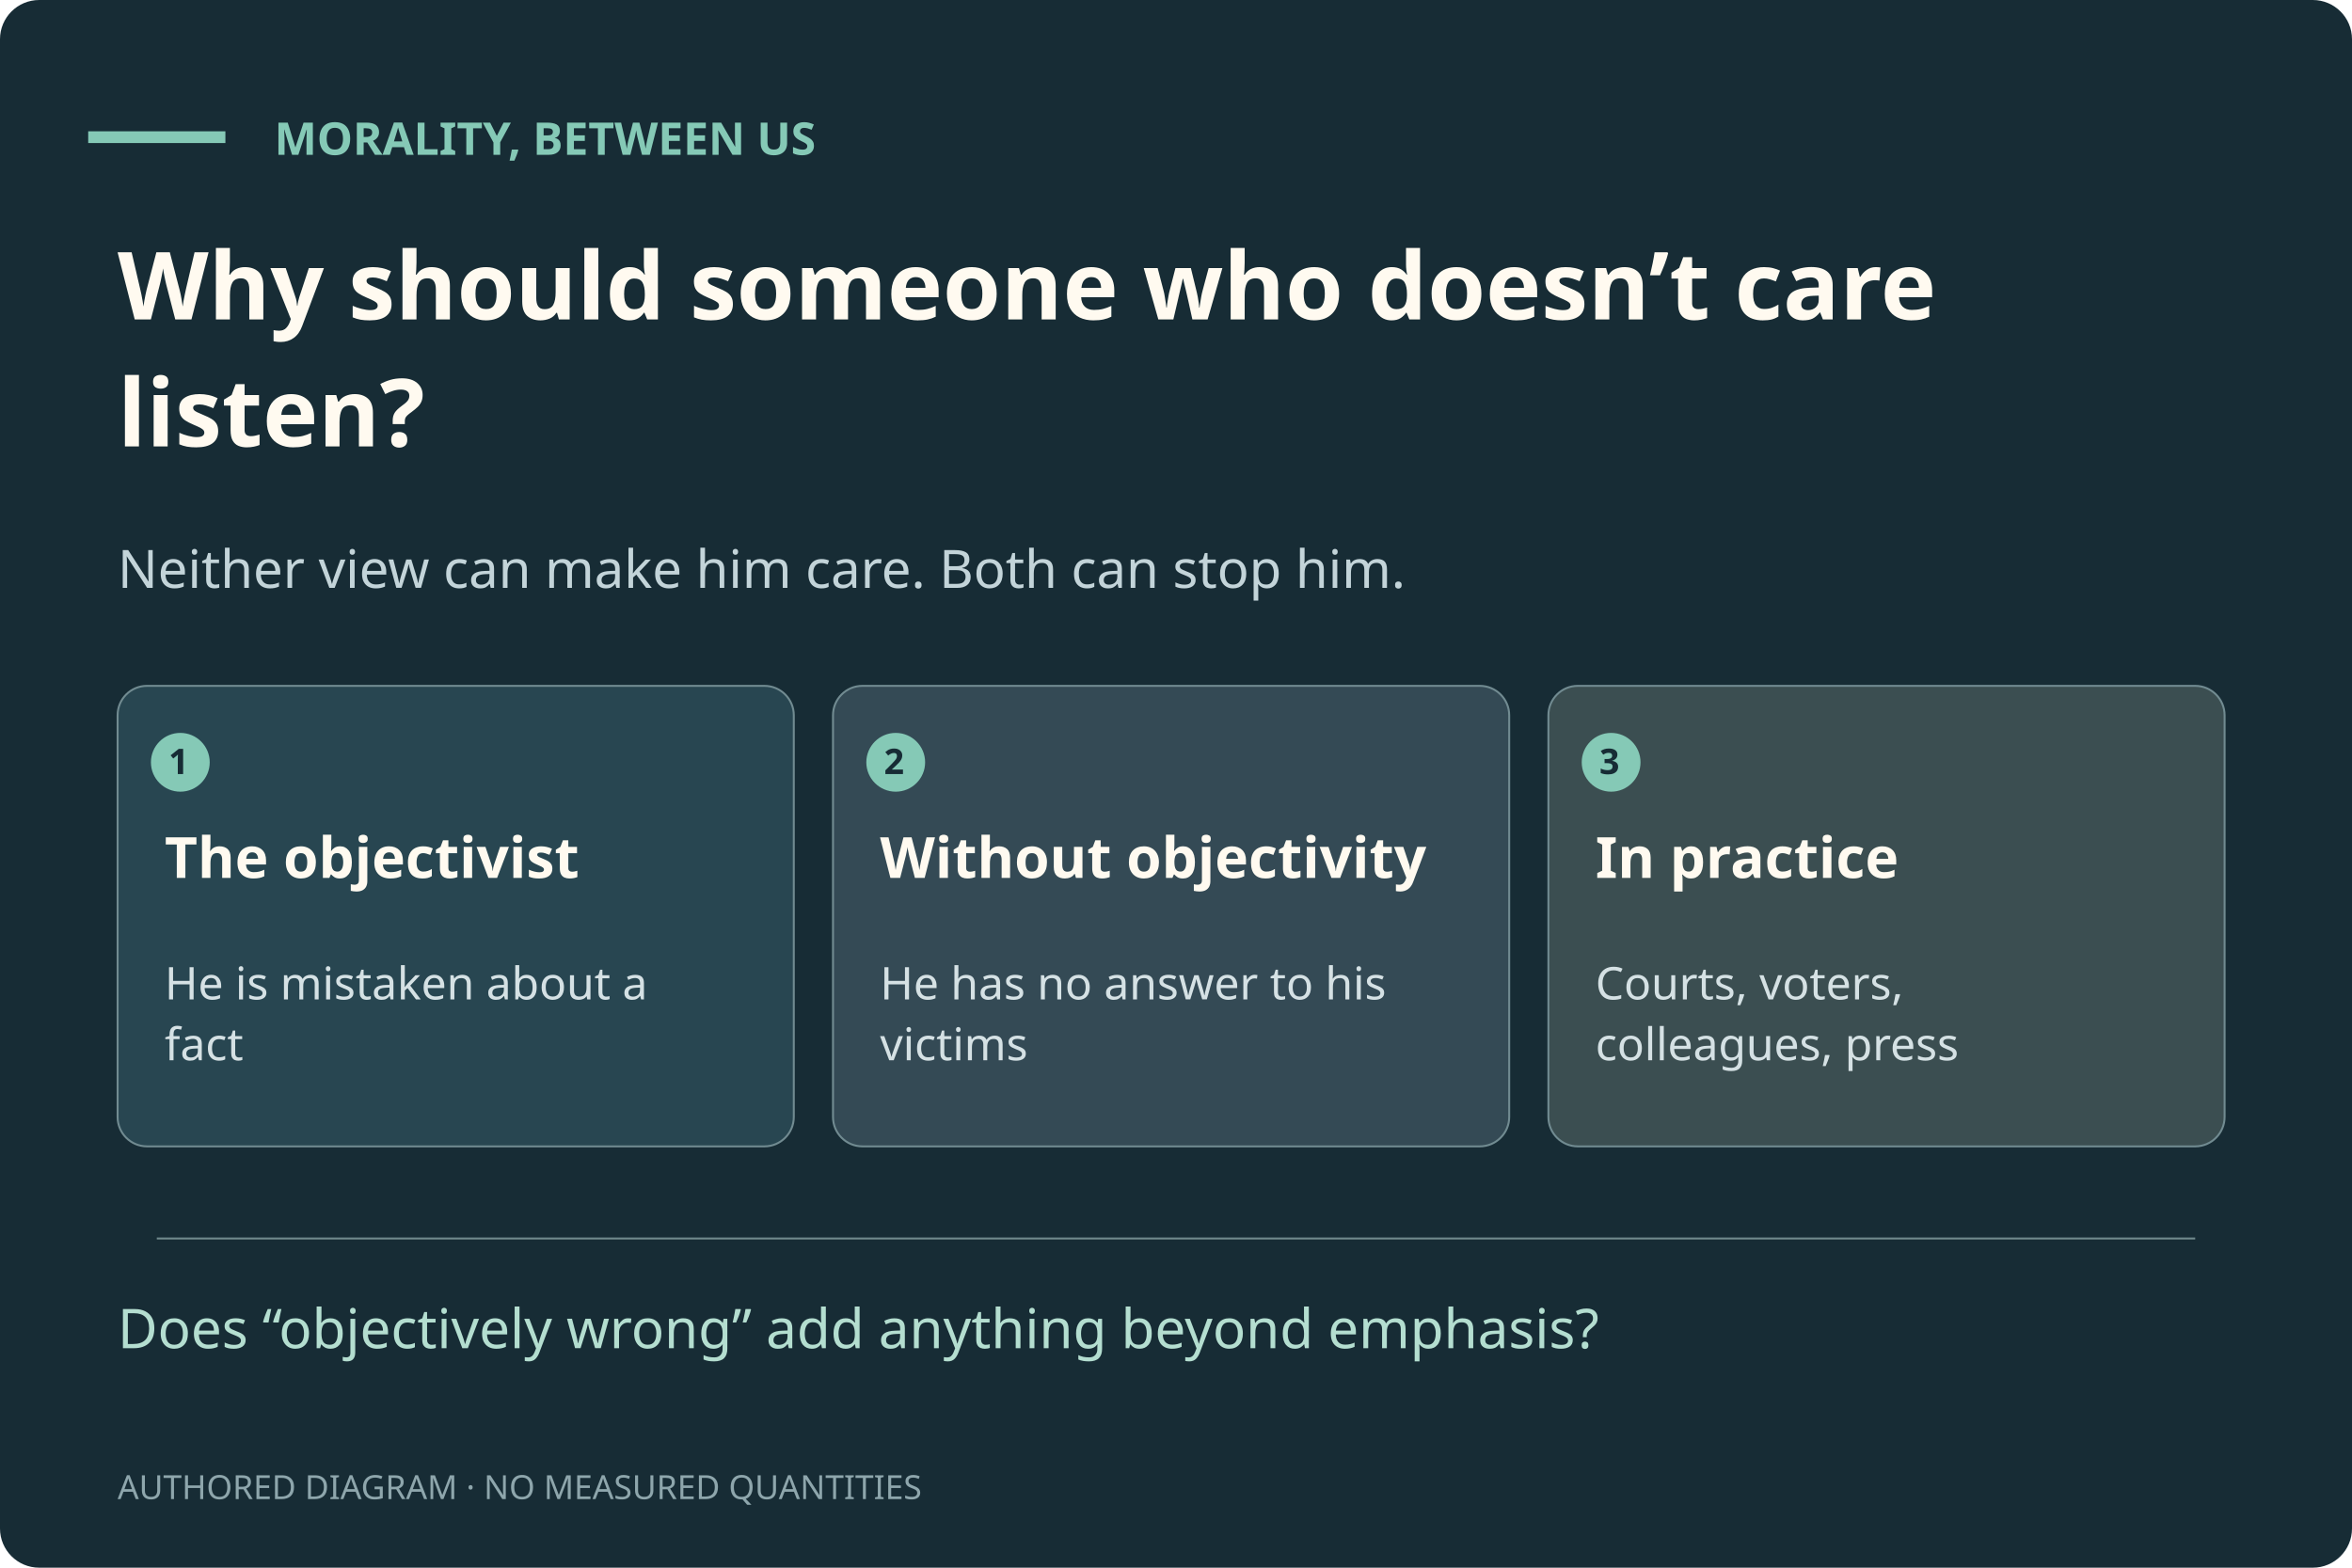
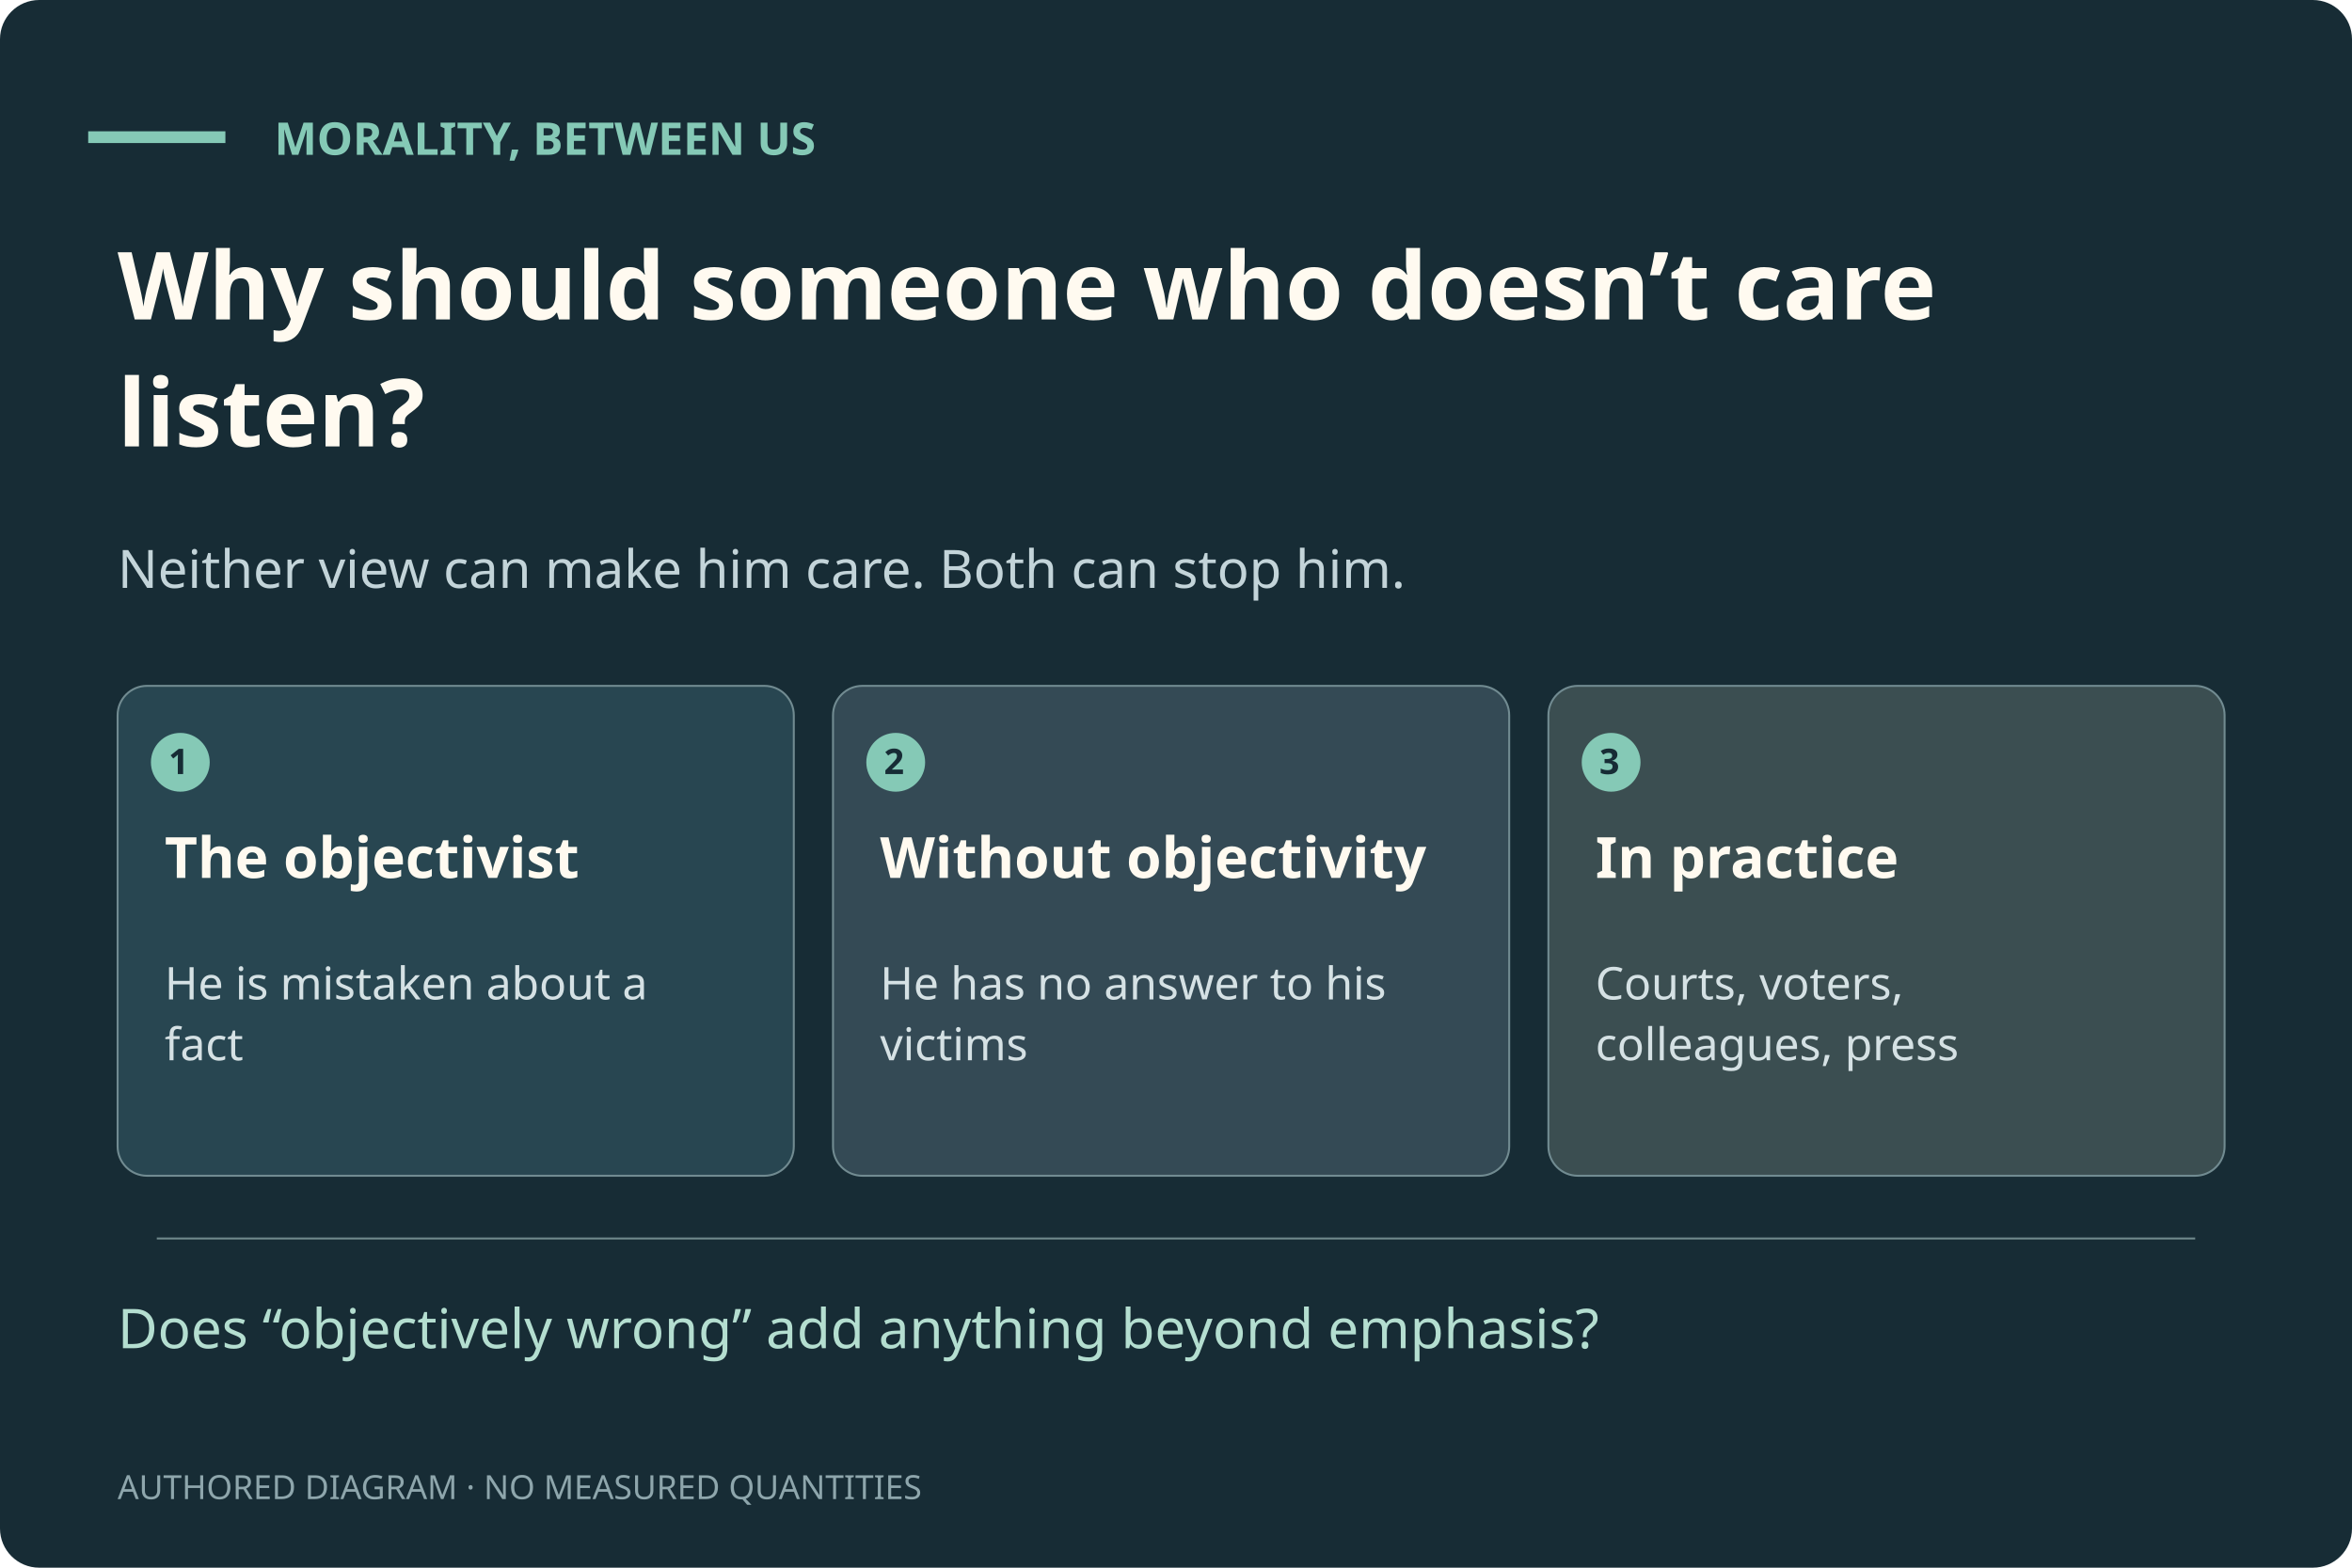
<svg xmlns="http://www.w3.org/2000/svg" width="1200" height="800" viewBox="0 0 1200 800" role="img" aria-label="Why should someone who doesn’t care listen?">
  <rect width="1200" height="800" rx="20" fill="#172c35" />
  <path d="M45 70h70" stroke="#85c9b6" stroke-width="6" />
  <text x="140" y="79" fill="#85c9b6" font-size="23" font-weight="600" font-family="system-ui,sans-serif">
    <tspan x="140" dy="0">MORALITY, BETWEEN US</tspan>
  </text>
  <text x="60" y="163" fill="#fffaf0" font-size="48" font-weight="600" font-family="system-ui,sans-serif">
    <tspan x="60" dy="0">Why should someone who doesn’t care</tspan>
    <tspan x="60" dy="64.8">listen?</tspan>
  </text>
  <text x="60" y="300" fill="#c3d4d9" font-size="27" font-weight="400" font-family="system-ui,sans-serif">
    <tspan x="60" dy="0">Neither view can make him care. Both can stop him.</tspan>
  </text>
-   <rect x="60" y="350" width="345" height="235" rx="15" fill="#284651" stroke="#718b91" />
+   <rect x="60" y="350" width="345" height="250" rx="15" fill="#284651" stroke="#718b91" />
  <circle cx="92" cy="389" r="15" fill="#85c9b6" />
  <text x="86" y="395" fill="#172c35" font-size="18" font-weight="700" font-family="system-ui,sans-serif">
    <tspan x="86" dy="0">1</tspan>
  </text>
  <text x="84" y="448" fill="#fffaf0" font-size="29" font-weight="600" font-family="system-ui,sans-serif">
    <tspan x="84" dy="0">The objectivist</tspan>
  </text>
  <text x="84" y="510" fill="#d5e1e4" font-size="23" font-weight="400" font-family="system-ui,sans-serif">
    <tspan x="84" dy="0">He is mistaken about a</tspan>
    <tspan x="84" dy="31.05">fact</tspan>
  </text>
-   <rect x="425" y="350" width="345" height="235" rx="15" fill="#344a55" stroke="#718b91" />
+   <rect x="425" y="350" width="345" height="250" rx="15" fill="#344a55" stroke="#718b91" />
  <circle cx="457" cy="389" r="15" fill="#85c9b6" />
  <text x="451" y="395" fill="#172c35" font-size="18" font-weight="700" font-family="system-ui,sans-serif">
    <tspan x="451" dy="0">2</tspan>
  </text>
  <text x="449" y="448" fill="#fffaf0" font-size="29" font-weight="600" font-family="system-ui,sans-serif">
    <tspan x="449" dy="0">Without objectivity</tspan>
  </text>
  <text x="449" y="510" fill="#d5e1e4" font-size="23" font-weight="400" font-family="system-ui,sans-serif">
    <tspan x="449" dy="0">He has no answer to his</tspan>
    <tspan x="449" dy="31.05">victims</tspan>
  </text>
-   <rect x="790" y="350" width="345" height="235" rx="15" fill="#3b4e51" stroke="#718b91" />
+   <rect x="790" y="350" width="345" height="250" rx="15" fill="#3b4e51" stroke="#718b91" />
  <circle cx="822" cy="389" r="15" fill="#85c9b6" />
  <text x="816" y="395" fill="#172c35" font-size="18" font-weight="700" font-family="system-ui,sans-serif">
    <tspan x="816" dy="0">3</tspan>
  </text>
  <text x="814" y="448" fill="#fffaf0" font-size="29" font-weight="600" font-family="system-ui,sans-serif">
    <tspan x="814" dy="0">In practice</tspan>
  </text>
  <text x="814" y="510" fill="#d5e1e4" font-size="23" font-weight="400" font-family="system-ui,sans-serif">
    <tspan x="814" dy="0">Courts, voters,</tspan>
    <tspan x="814" dy="31.05">colleagues, press</tspan>
  </text>
  <path d="M80 632h1040" stroke="#70898c" />
  <text x="60" y="688" fill="#b4ded0" font-size="28" font-weight="400" font-family="system-ui,sans-serif">
    <tspan x="60" dy="0">Does “objectively wrong” add anything beyond emphasis?</tspan>
  </text>
  <text x="60" y="765" fill="#8ea6ac" font-size="17" font-weight="400" font-family="system-ui,sans-serif">
    <tspan x="60" dy="0">AUTHORED DIAGRAM · NO MEASURED QUANTITIES</tspan>
  </text>
</svg>
